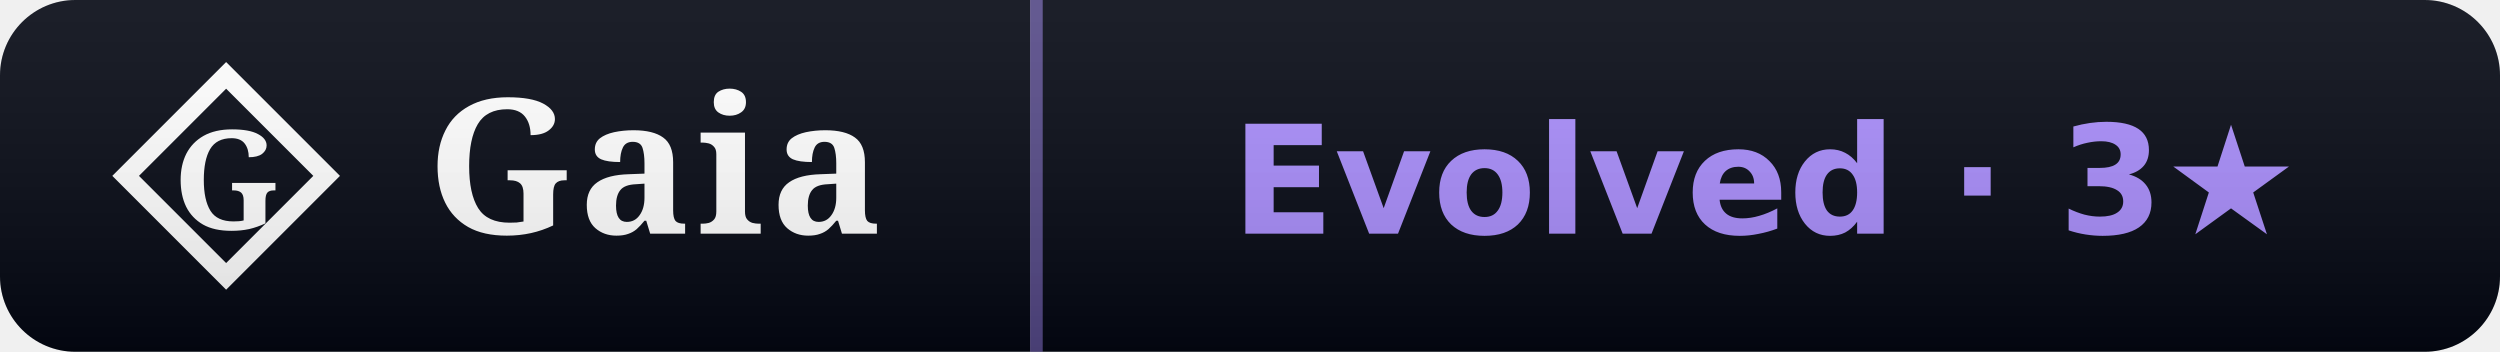
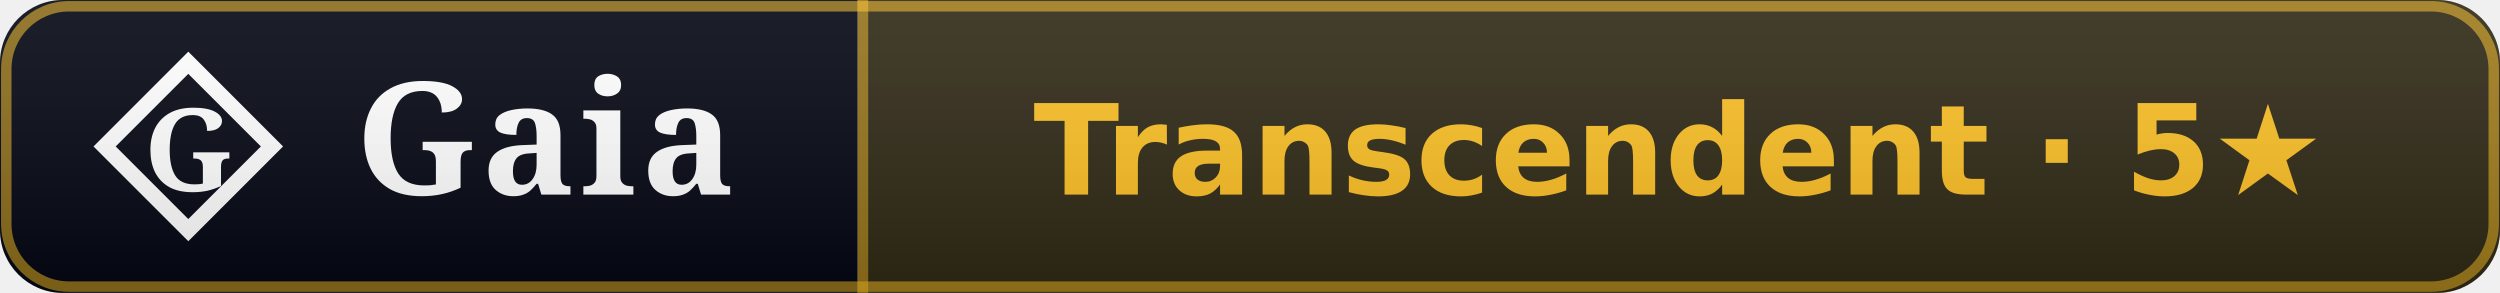
- <svg xmlns="http://www.w3.org/2000/svg" width="199" height="28" viewBox="0 0 199 28" role="img" aria-label="Gaia rank: Evolved (3 stars)">
+ <svg xmlns="http://www.w3.org/2000/svg" width="239" height="28" viewBox="0 0 239 28" role="img" aria-label="Gaia rank: Transcendent (5 stars)">
  <linearGradient id="sh" x2="0" y2="100%">
    <stop offset="0" stop-color="#fff" stop-opacity=".10" />
    <stop offset="1" stop-opacity=".14" />
  </linearGradient>
  <clipPath id="rc">
-     <rect width="199" height="28" rx="6" fill="#fff" />
+     <rect width="239" height="28" rx="6" fill="#fff" />
  </clipPath>
  <g clip-path="url(#rc)">
    <rect width="82" height="28" fill="#030712" />
-     <rect x="82.0" width="117.0" height="28" fill="#030712" />
-     <rect x="82.0" width="1" height="28" fill="rgba(167,139,250,0.5)" />
+     <rect x="82.0" width="157.0" height="28" fill="#030712" />
+     <rect x="82.0" width="157.0" height="28" fill="rgba(251,191,36,0.18)" />
+     <rect x="82.0" width="1" height="28" fill="rgba(251,191,36,0.5)" />
    <path d="M 18 6 L 26 14 L 18 22 L 10 14 Z" fill="none" stroke="#ffffff" stroke-width="1.5" stroke-linejoin="miter" />
    <text x="18" y="14" font-family="EB Garamond, Georgia, serif" font-weight="600" font-size="11" fill="#ffffff" text-anchor="middle" dominant-baseline="central">G</text>
    <text x="34" y="18.6" font-family="EB Garamond, Georgia, serif" font-size="15" font-weight="600" fill="#fff" letter-spacing="0.5">Gaia</text>
-     <text x="140.5" y="18.6" font-family="Verdana,DejaVu Sans,sans-serif" font-size="12" font-weight="700" text-anchor="middle" fill="#a78bfa">Evolved · 3★</text>
-     <rect width="199" height="28" fill="url(#sh)" />
+     <text x="160.5" y="18.6" font-family="Verdana,DejaVu Sans,sans-serif" font-size="12" font-weight="700" text-anchor="middle" fill="#fbbf24">Transcendent · 5★</text>
+     <rect x="0.6" y="0.6" width="237.8" height="26.8" fill="none" stroke="rgba(251,191,36,0.55)" stroke-width="1" rx="6" />
+     <rect width="239" height="28" fill="url(#sh)" />
  </g>
</svg>
